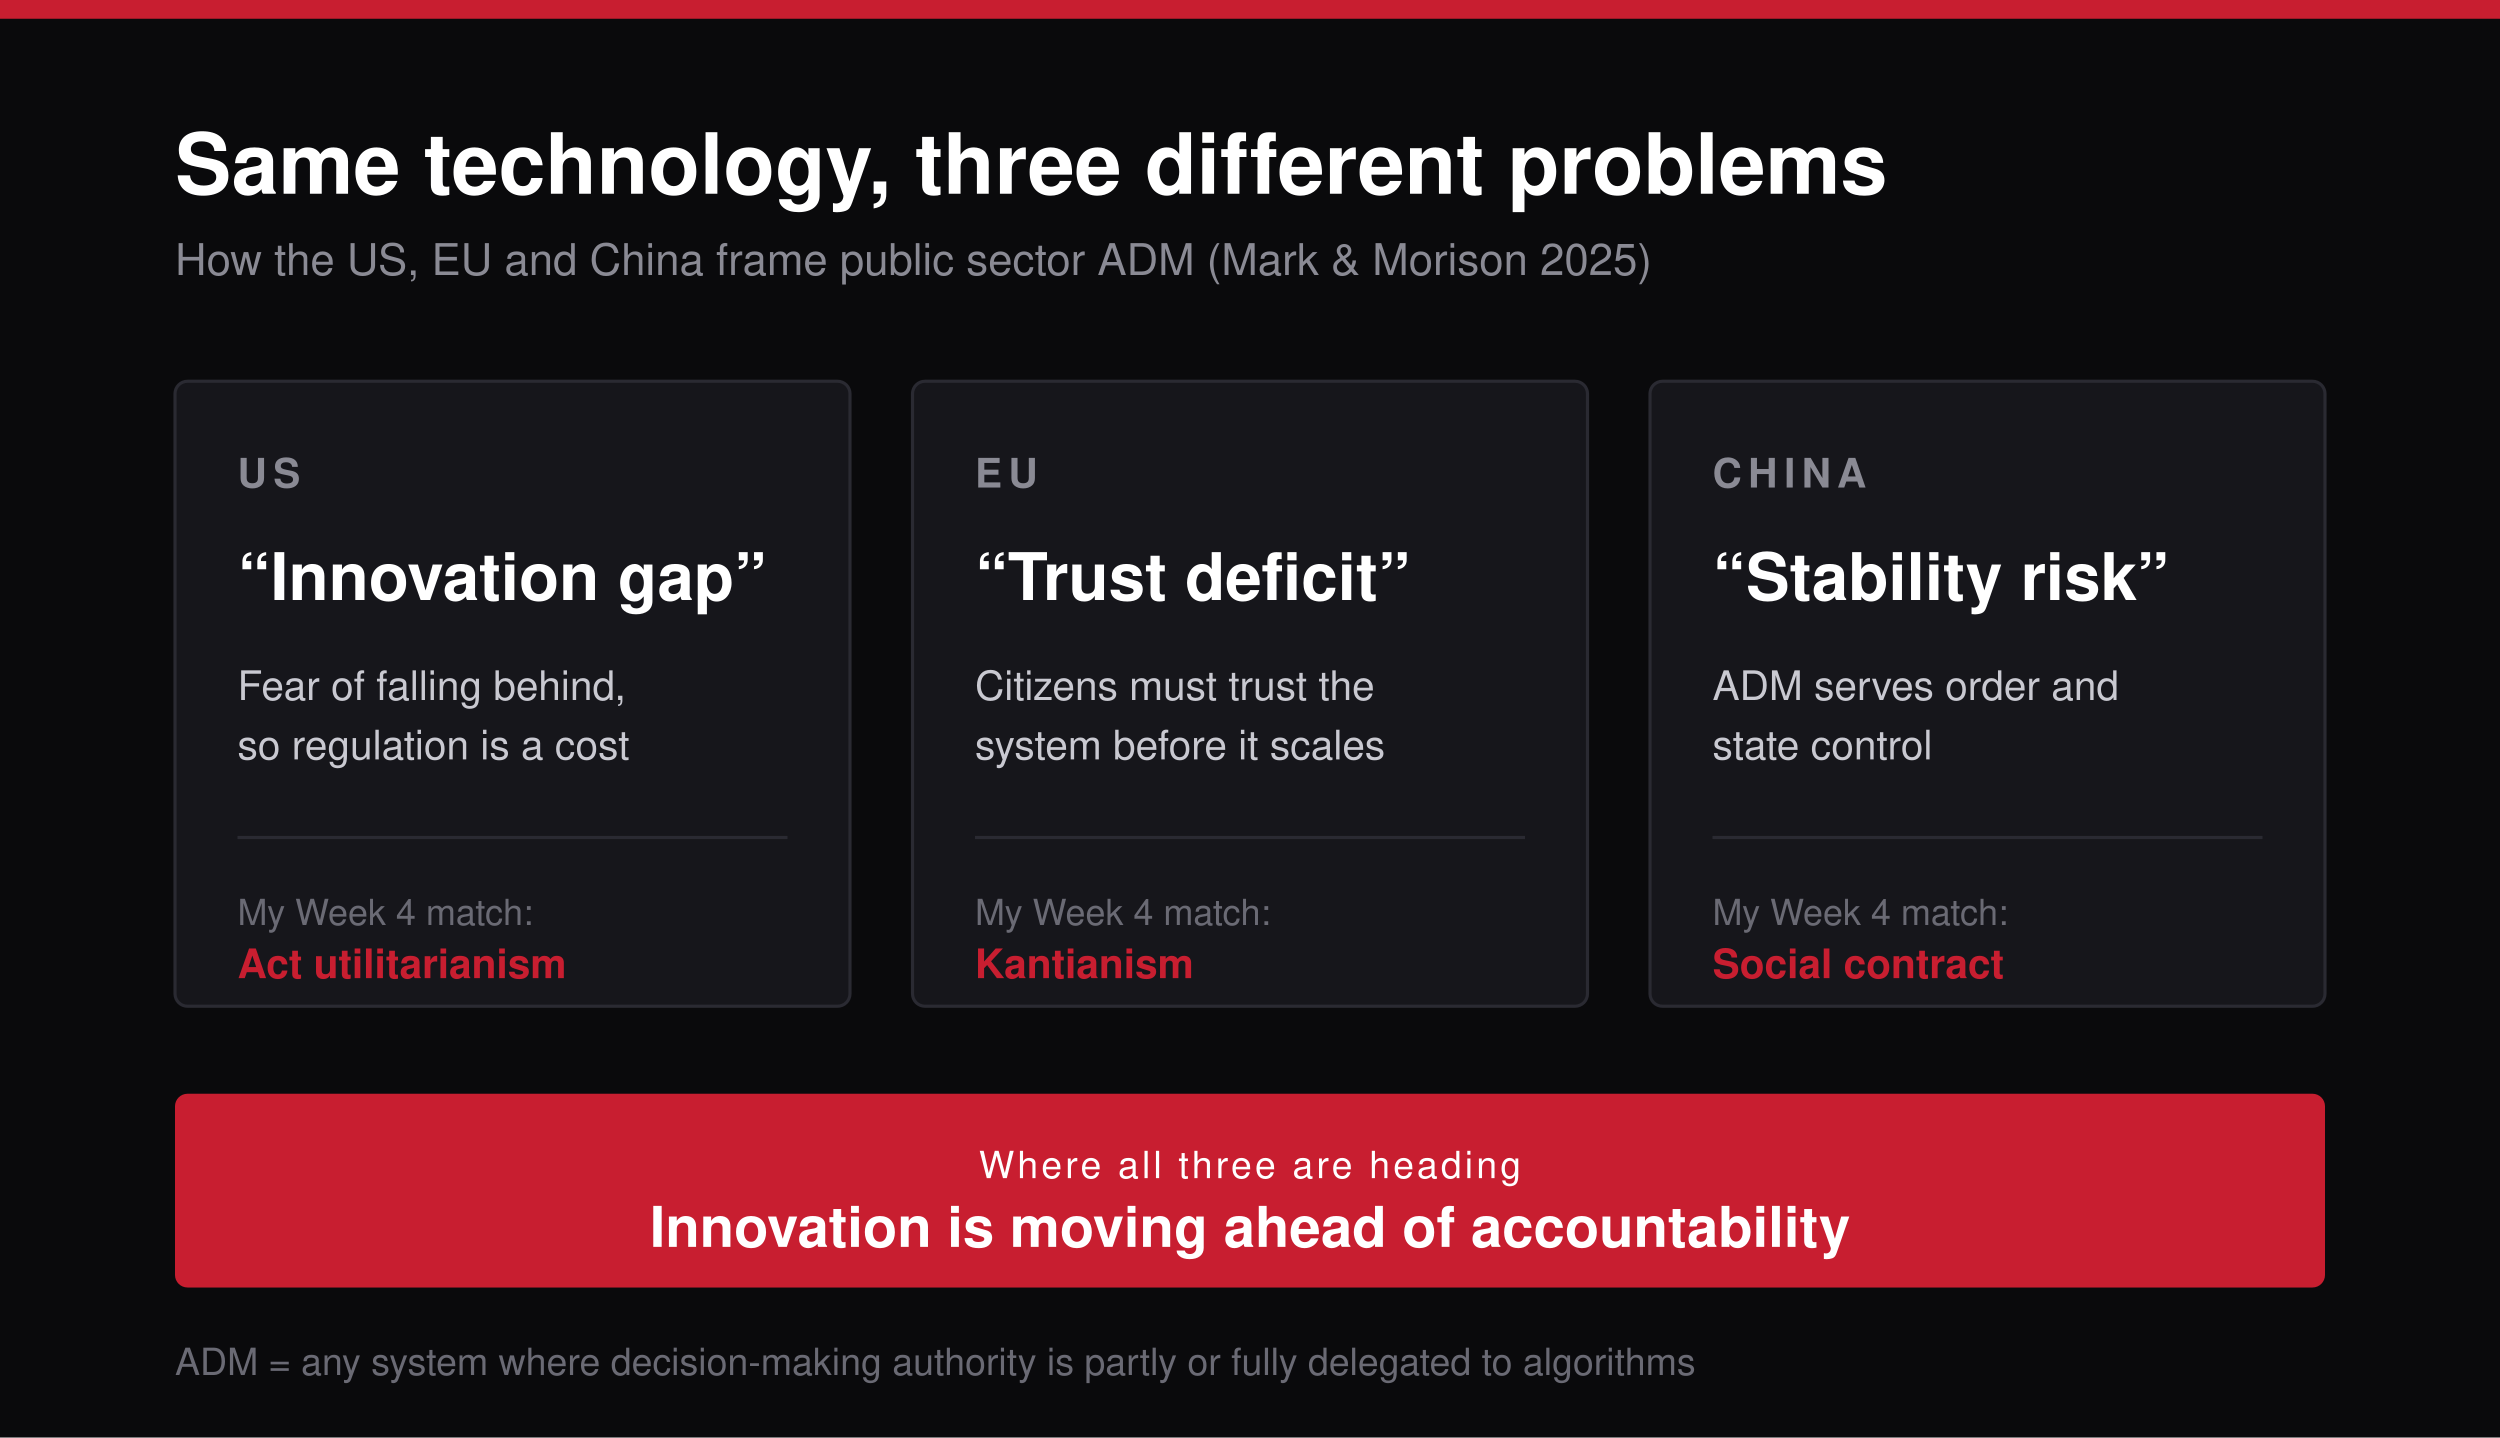
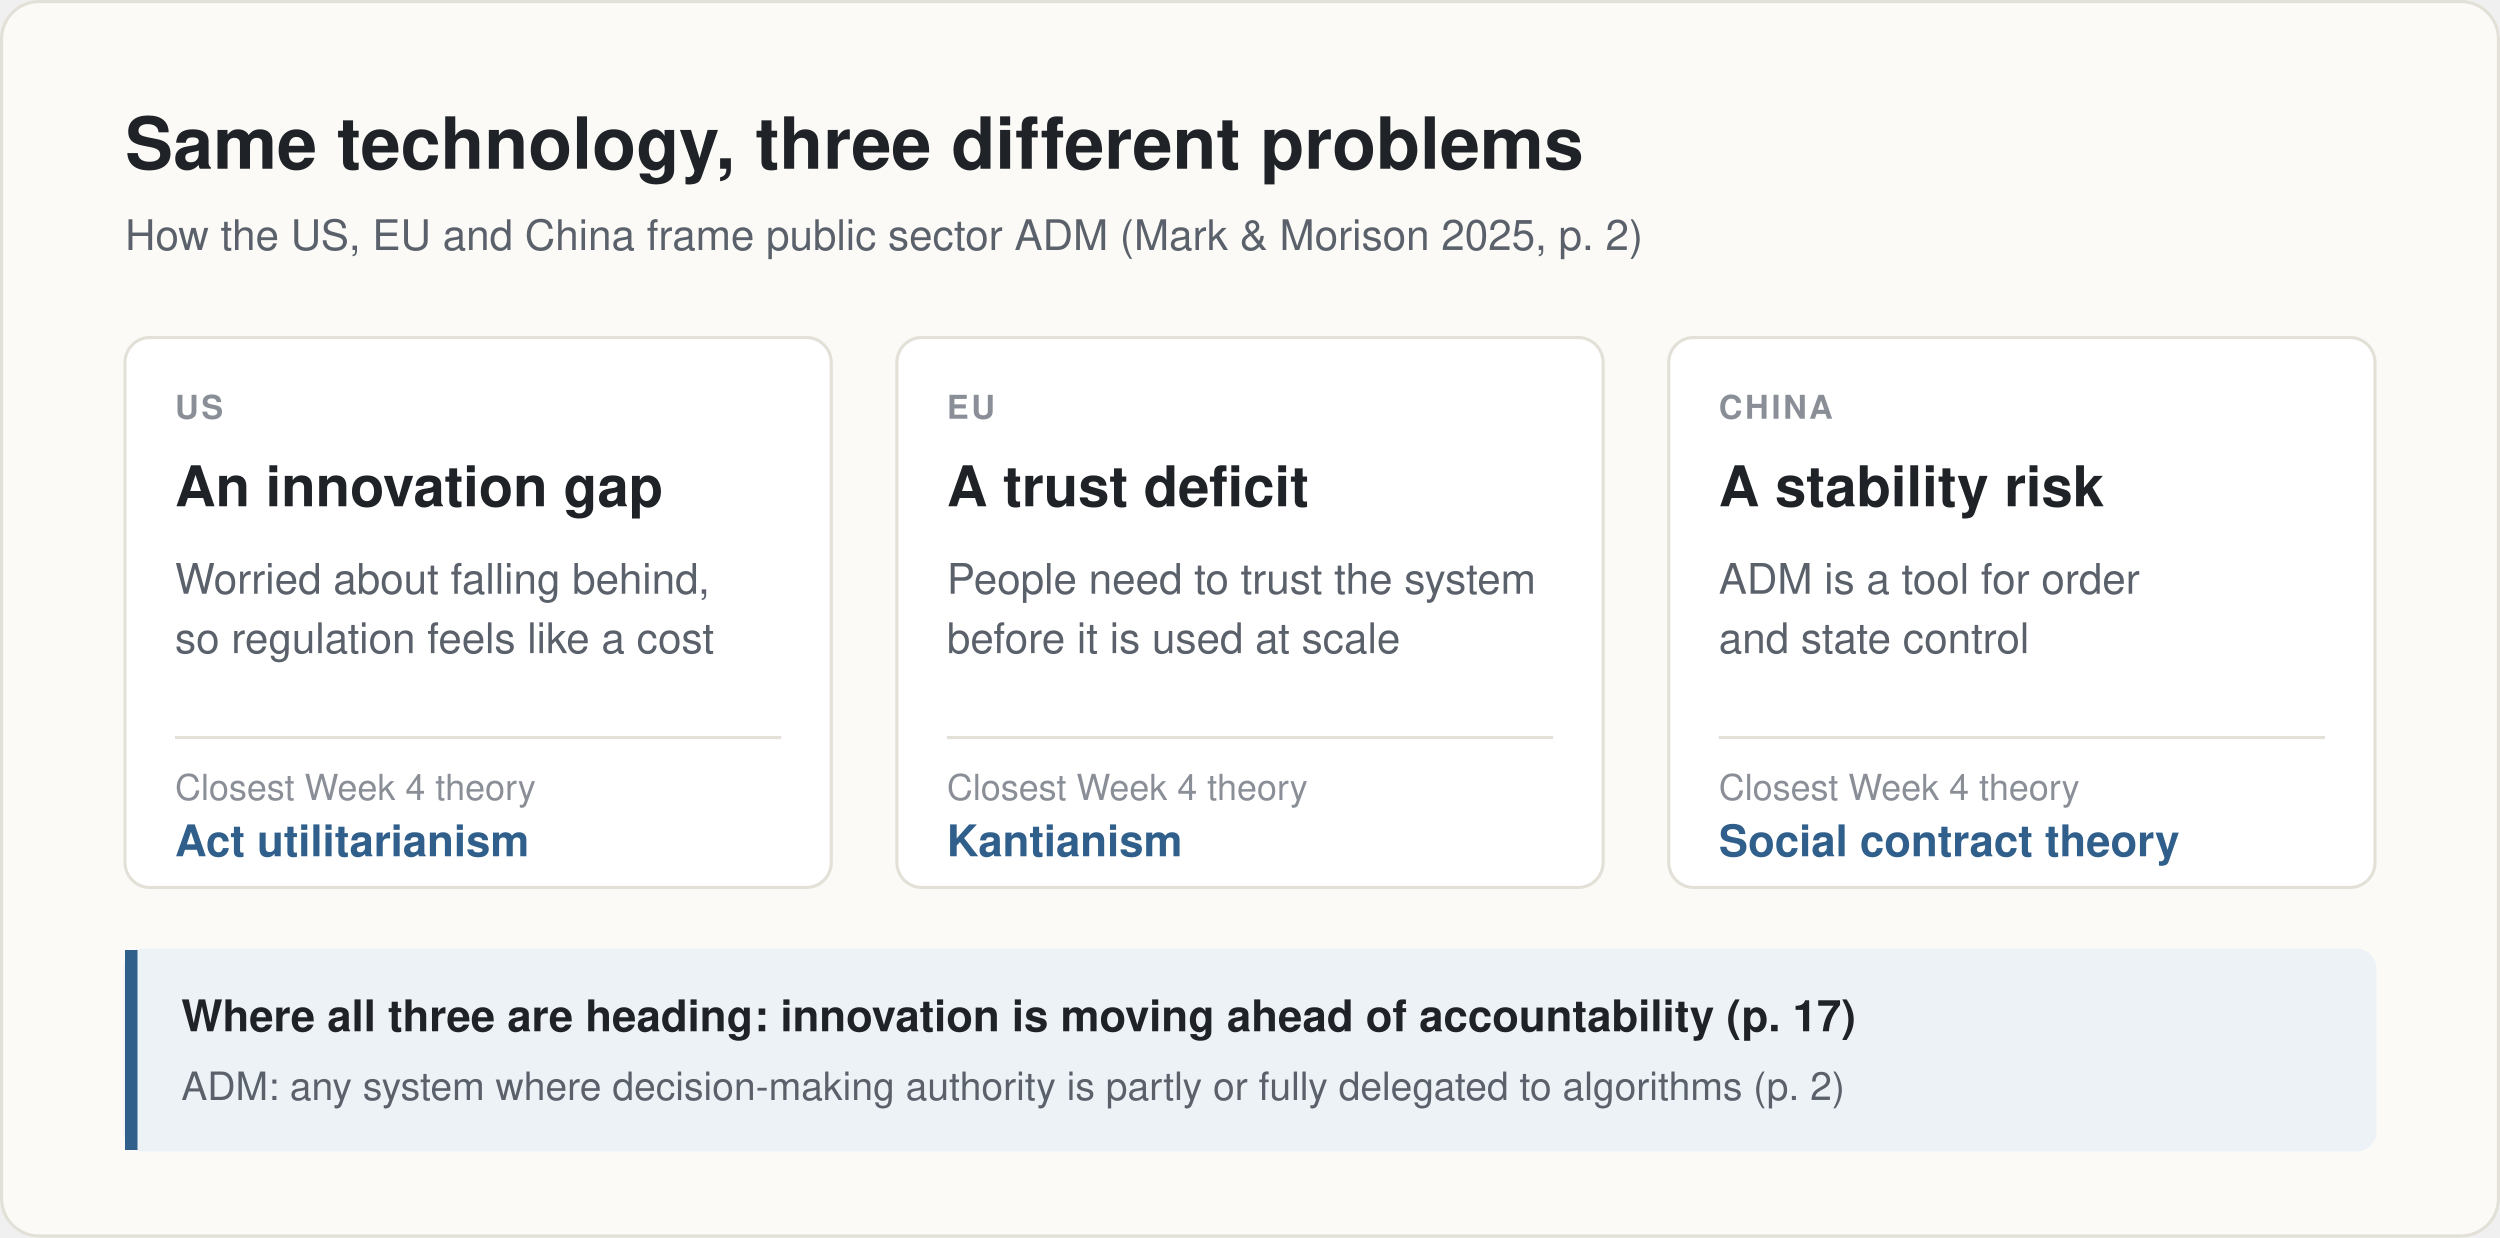
- <svg xmlns="http://www.w3.org/2000/svg" viewBox="0 0 800 460" font-family="Helvetica, Arial, sans-serif">
-   <rect width="800" height="460" fill="#0a0a0c" />
-   <rect x="0" y="0" width="800" height="6" fill="#c81e30" />
-   <text x="56" y="62" fill="#ffffff" font-size="27" font-weight="700">Same technology, three different problems</text>
-   <text x="56" y="88" fill="#8a8a94" font-size="14">How the US, EU and China frame public sector ADM (Mark &amp; Morison 2025)</text>
-   <rect x="56" y="122" width="216" height="200" rx="4" fill="#16161b" stroke="#2a2a32" />
-   <text x="76" y="156" text-anchor="start" fill="#8a8a94" font-size="13" font-weight="700" letter-spacing="2">US</text>
-   <text x="76" y="192" text-anchor="start" fill="#ffffff" font-size="21" font-weight="700">“Innovation gap”</text>
-   <text x="76" y="224" text-anchor="start" fill="#c9c9d1" font-size="13" font-weight="400">Fear of falling behind,</text>
-   <text x="76" y="243" text-anchor="start" fill="#c9c9d1" font-size="13" font-weight="400">so regulation is a cost</text>
-   <line x1="76" y1="268" x2="252" y2="268" stroke="#2a2a32" />
-   <text x="76" y="296" text-anchor="start" fill="#6a6a74" font-size="11.5" font-weight="400">My Week 4 match:</text>
-   <text x="76" y="313" text-anchor="start" fill="#c81e30" font-size="13" font-weight="700">Act utilitarianism</text>
-   <rect x="292" y="122" width="216" height="200" rx="4" fill="#16161b" stroke="#2a2a32" />
-   <text x="312" y="156" text-anchor="start" fill="#8a8a94" font-size="13" font-weight="700" letter-spacing="2">EU</text>
-   <text x="312" y="192" text-anchor="start" fill="#ffffff" font-size="21" font-weight="700">“Trust deficit”</text>
-   <text x="312" y="224" text-anchor="start" fill="#c9c9d1" font-size="13" font-weight="400">Citizens must trust the</text>
-   <text x="312" y="243" text-anchor="start" fill="#c9c9d1" font-size="13" font-weight="400">system before it scales</text>
-   <line x1="312" y1="268" x2="488" y2="268" stroke="#2a2a32" />
-   <text x="312" y="296" text-anchor="start" fill="#6a6a74" font-size="11.5" font-weight="400">My Week 4 match:</text>
-   <text x="312" y="313" text-anchor="start" fill="#c81e30" font-size="13" font-weight="700">Kantianism</text>
-   <rect x="528" y="122" width="216" height="200" rx="4" fill="#16161b" stroke="#2a2a32" />
-   <text x="548" y="156" text-anchor="start" fill="#8a8a94" font-size="13" font-weight="700" letter-spacing="2">CHINA</text>
-   <text x="548" y="192" text-anchor="start" fill="#ffffff" font-size="21" font-weight="700">“Stability risk”</text>
-   <text x="548" y="224" text-anchor="start" fill="#c9c9d1" font-size="13" font-weight="400">ADM serves order and</text>
-   <text x="548" y="243" text-anchor="start" fill="#c9c9d1" font-size="13" font-weight="400">state control</text>
-   <line x1="548" y1="268" x2="724" y2="268" stroke="#2a2a32" />
-   <text x="548" y="296" text-anchor="start" fill="#6a6a74" font-size="11.5" font-weight="400">My Week 4 match:</text>
-   <text x="548" y="313" text-anchor="start" fill="#c81e30" font-size="13" font-weight="700">Social contract</text>
-   <rect x="56" y="350" width="688" height="62" rx="4" fill="#c81e30" />
-   <text x="400" y="377" text-anchor="middle" fill="#ffffff" font-size="12" font-weight="400" letter-spacing="1">Where all three are heading</text>
-   <text x="400" y="399" text-anchor="middle" fill="#ffffff" font-size="18" font-weight="700">Innovation is moving ahead of accountability</text>
-   <text x="56" y="440" text-anchor="start" fill="#6a6a74" font-size="12" font-weight="400">ADM = any system where decision-making authority is partly or fully delegated to algorithms</text>
+ <svg xmlns="http://www.w3.org/2000/svg" viewBox="0 0 800 396" font-family="-apple-system, 'Segoe UI', Helvetica, Arial, sans-serif">
+   <rect x="0.5" y="0.5" width="799" height="395" rx="12" fill="#fbfaf7" stroke="#e3e0d8" />
+   <text x="40" y="54" font-size="23" fill="#1f2328" font-weight="650" text-anchor="start">Same technology, three different problems</text>
+   <text x="40" y="80" font-size="13.5" fill="#5b616b" font-weight="400" text-anchor="start">How the US, EU and China frame public sector ADM (Mark &amp; Morison 2025, p. 2)</text>
+   <rect x="40" y="108" width="226" height="176" rx="8" fill="#ffffff" stroke="#e3e0d8" stroke-width="1" />
+   <text x="56" y="134" font-size="10.5" fill="#8a8f97" font-weight="600" text-anchor="start" letter-spacing="0.8">US</text>
+   <text x="56" y="162" font-size="18" fill="#1f2328" font-weight="650" text-anchor="start">An innovation gap</text>
+   <text x="56" y="190" font-size="13.5" fill="#5b616b" font-weight="400" text-anchor="start">Worried about falling behind,</text>
+   <text x="56" y="209" font-size="13.5" fill="#5b616b" font-weight="400" text-anchor="start">so regulation feels like a cost</text>
+   <line x1="56" y1="236" x2="250" y2="236" stroke="#e3e0d8" stroke-width="1" />
+   <text x="56" y="256" font-size="11.5" fill="#8a8f97" font-weight="400" text-anchor="start">Closest Week 4 theory</text>
+   <text x="56" y="274" font-size="14" fill="#2f5f8a" font-weight="600" text-anchor="start">Act utilitarianism</text>
+   <rect x="287" y="108" width="226" height="176" rx="8" fill="#ffffff" stroke="#e3e0d8" stroke-width="1" />
+   <text x="303" y="134" font-size="10.5" fill="#8a8f97" font-weight="600" text-anchor="start" letter-spacing="0.8">EU</text>
+   <text x="303" y="162" font-size="18" fill="#1f2328" font-weight="650" text-anchor="start">A trust deficit</text>
+   <text x="303" y="190" font-size="13.5" fill="#5b616b" font-weight="400" text-anchor="start">People need to trust the system</text>
+   <text x="303" y="209" font-size="13.5" fill="#5b616b" font-weight="400" text-anchor="start">before it is used at scale</text>
+   <line x1="303" y1="236" x2="497" y2="236" stroke="#e3e0d8" stroke-width="1" />
+   <text x="303" y="256" font-size="11.5" fill="#8a8f97" font-weight="400" text-anchor="start">Closest Week 4 theory</text>
+   <text x="303" y="274" font-size="14" fill="#2f5f8a" font-weight="600" text-anchor="start">Kantianism</text>
+   <rect x="534" y="108" width="226" height="176" rx="8" fill="#ffffff" stroke="#e3e0d8" stroke-width="1" />
+   <text x="550" y="134" font-size="10.5" fill="#8a8f97" font-weight="600" text-anchor="start" letter-spacing="0.8">CHINA</text>
+   <text x="550" y="162" font-size="18" fill="#1f2328" font-weight="650" text-anchor="start">A stability risk</text>
+   <text x="550" y="190" font-size="13.5" fill="#5b616b" font-weight="400" text-anchor="start">ADM is a tool for order</text>
+   <text x="550" y="209" font-size="13.5" fill="#5b616b" font-weight="400" text-anchor="start">and state control</text>
+   <line x1="550" y1="236" x2="744" y2="236" stroke="#e3e0d8" stroke-width="1" />
+   <text x="550" y="256" font-size="11.5" fill="#8a8f97" font-weight="400" text-anchor="start">Closest Week 4 theory</text>
+   <text x="550" y="274" font-size="14" fill="#2f5f8a" font-weight="600" text-anchor="start">Social contract theory</text>
+   <rect x="40" y="304" width="720" height="64" rx="6" fill="#edf2f7" stroke="#edf2f7" stroke-width="1" />
+   <rect x="40" y="304" width="4" height="64" fill="#2f5f8a" />
+   <text x="58" y="330" font-size="14" fill="#1f2328" font-weight="600" text-anchor="start">Where all three are heading: innovation is moving ahead of accountability (p. 17)</text>
+   <text x="58" y="352" font-size="12.5" fill="#5b616b" font-weight="400" text-anchor="start">ADM: any system where decision-making authority is partly or fully delegated to algorithms (p. 2)</text>
</svg>
